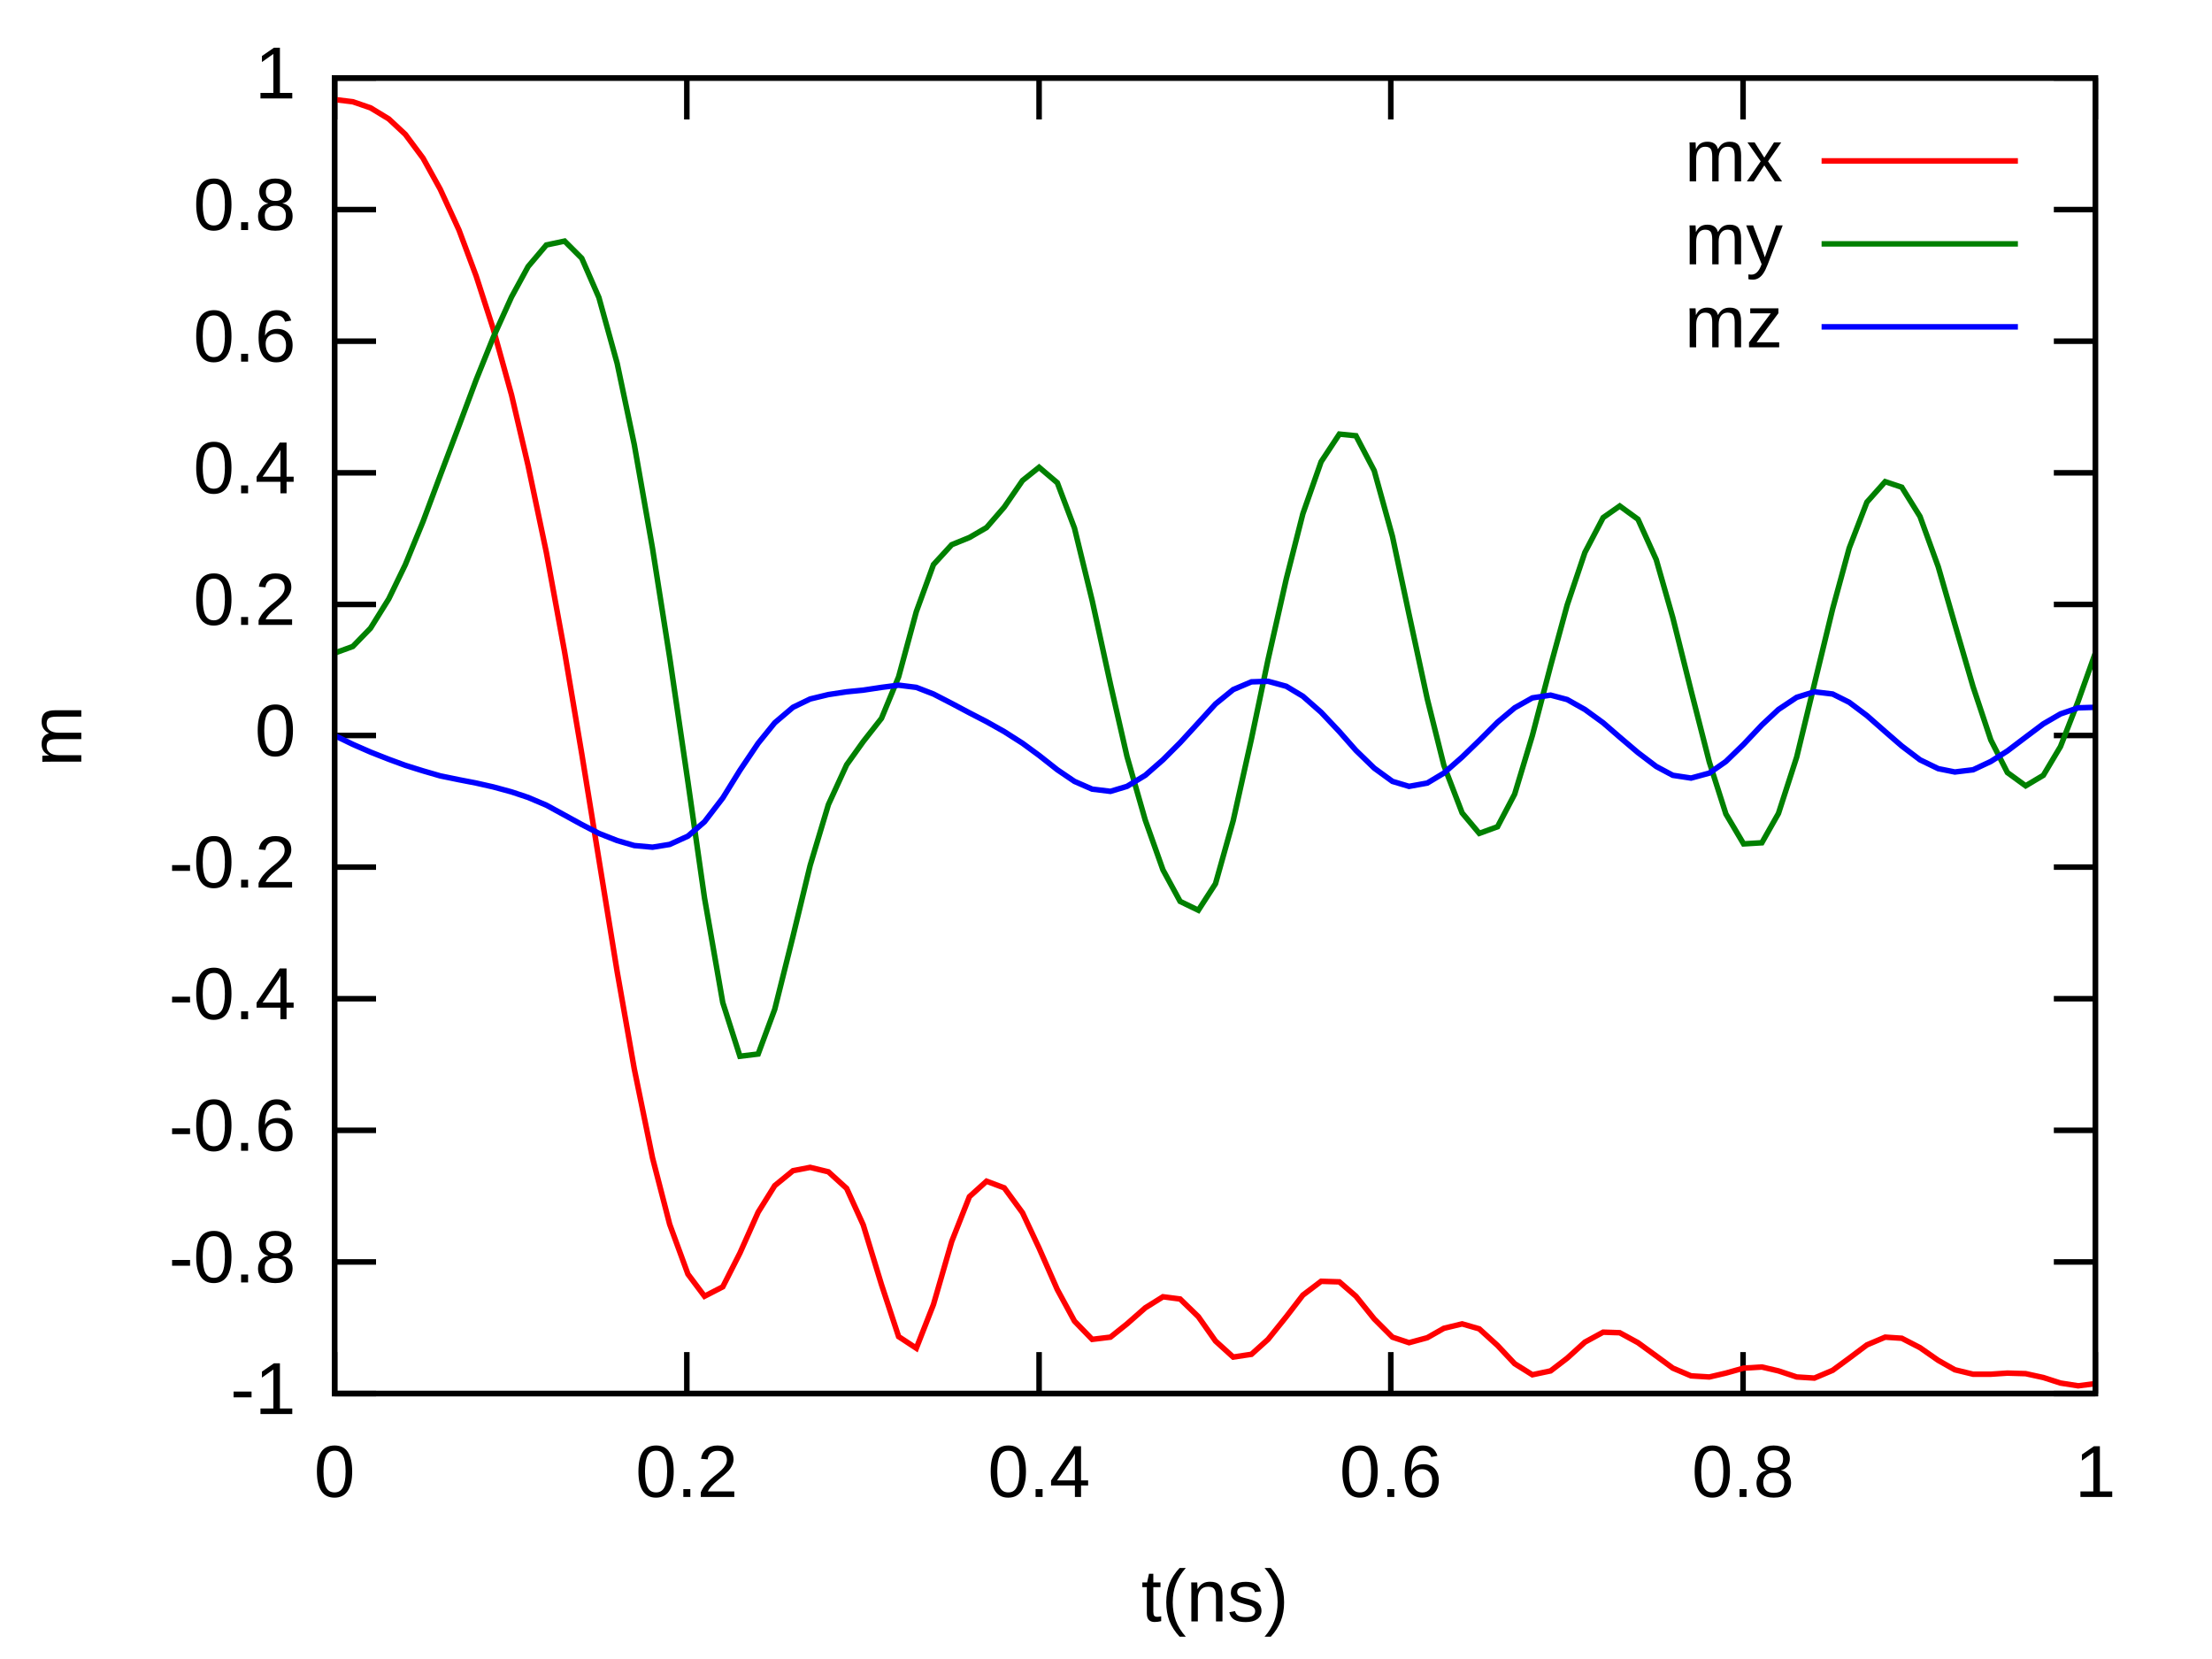
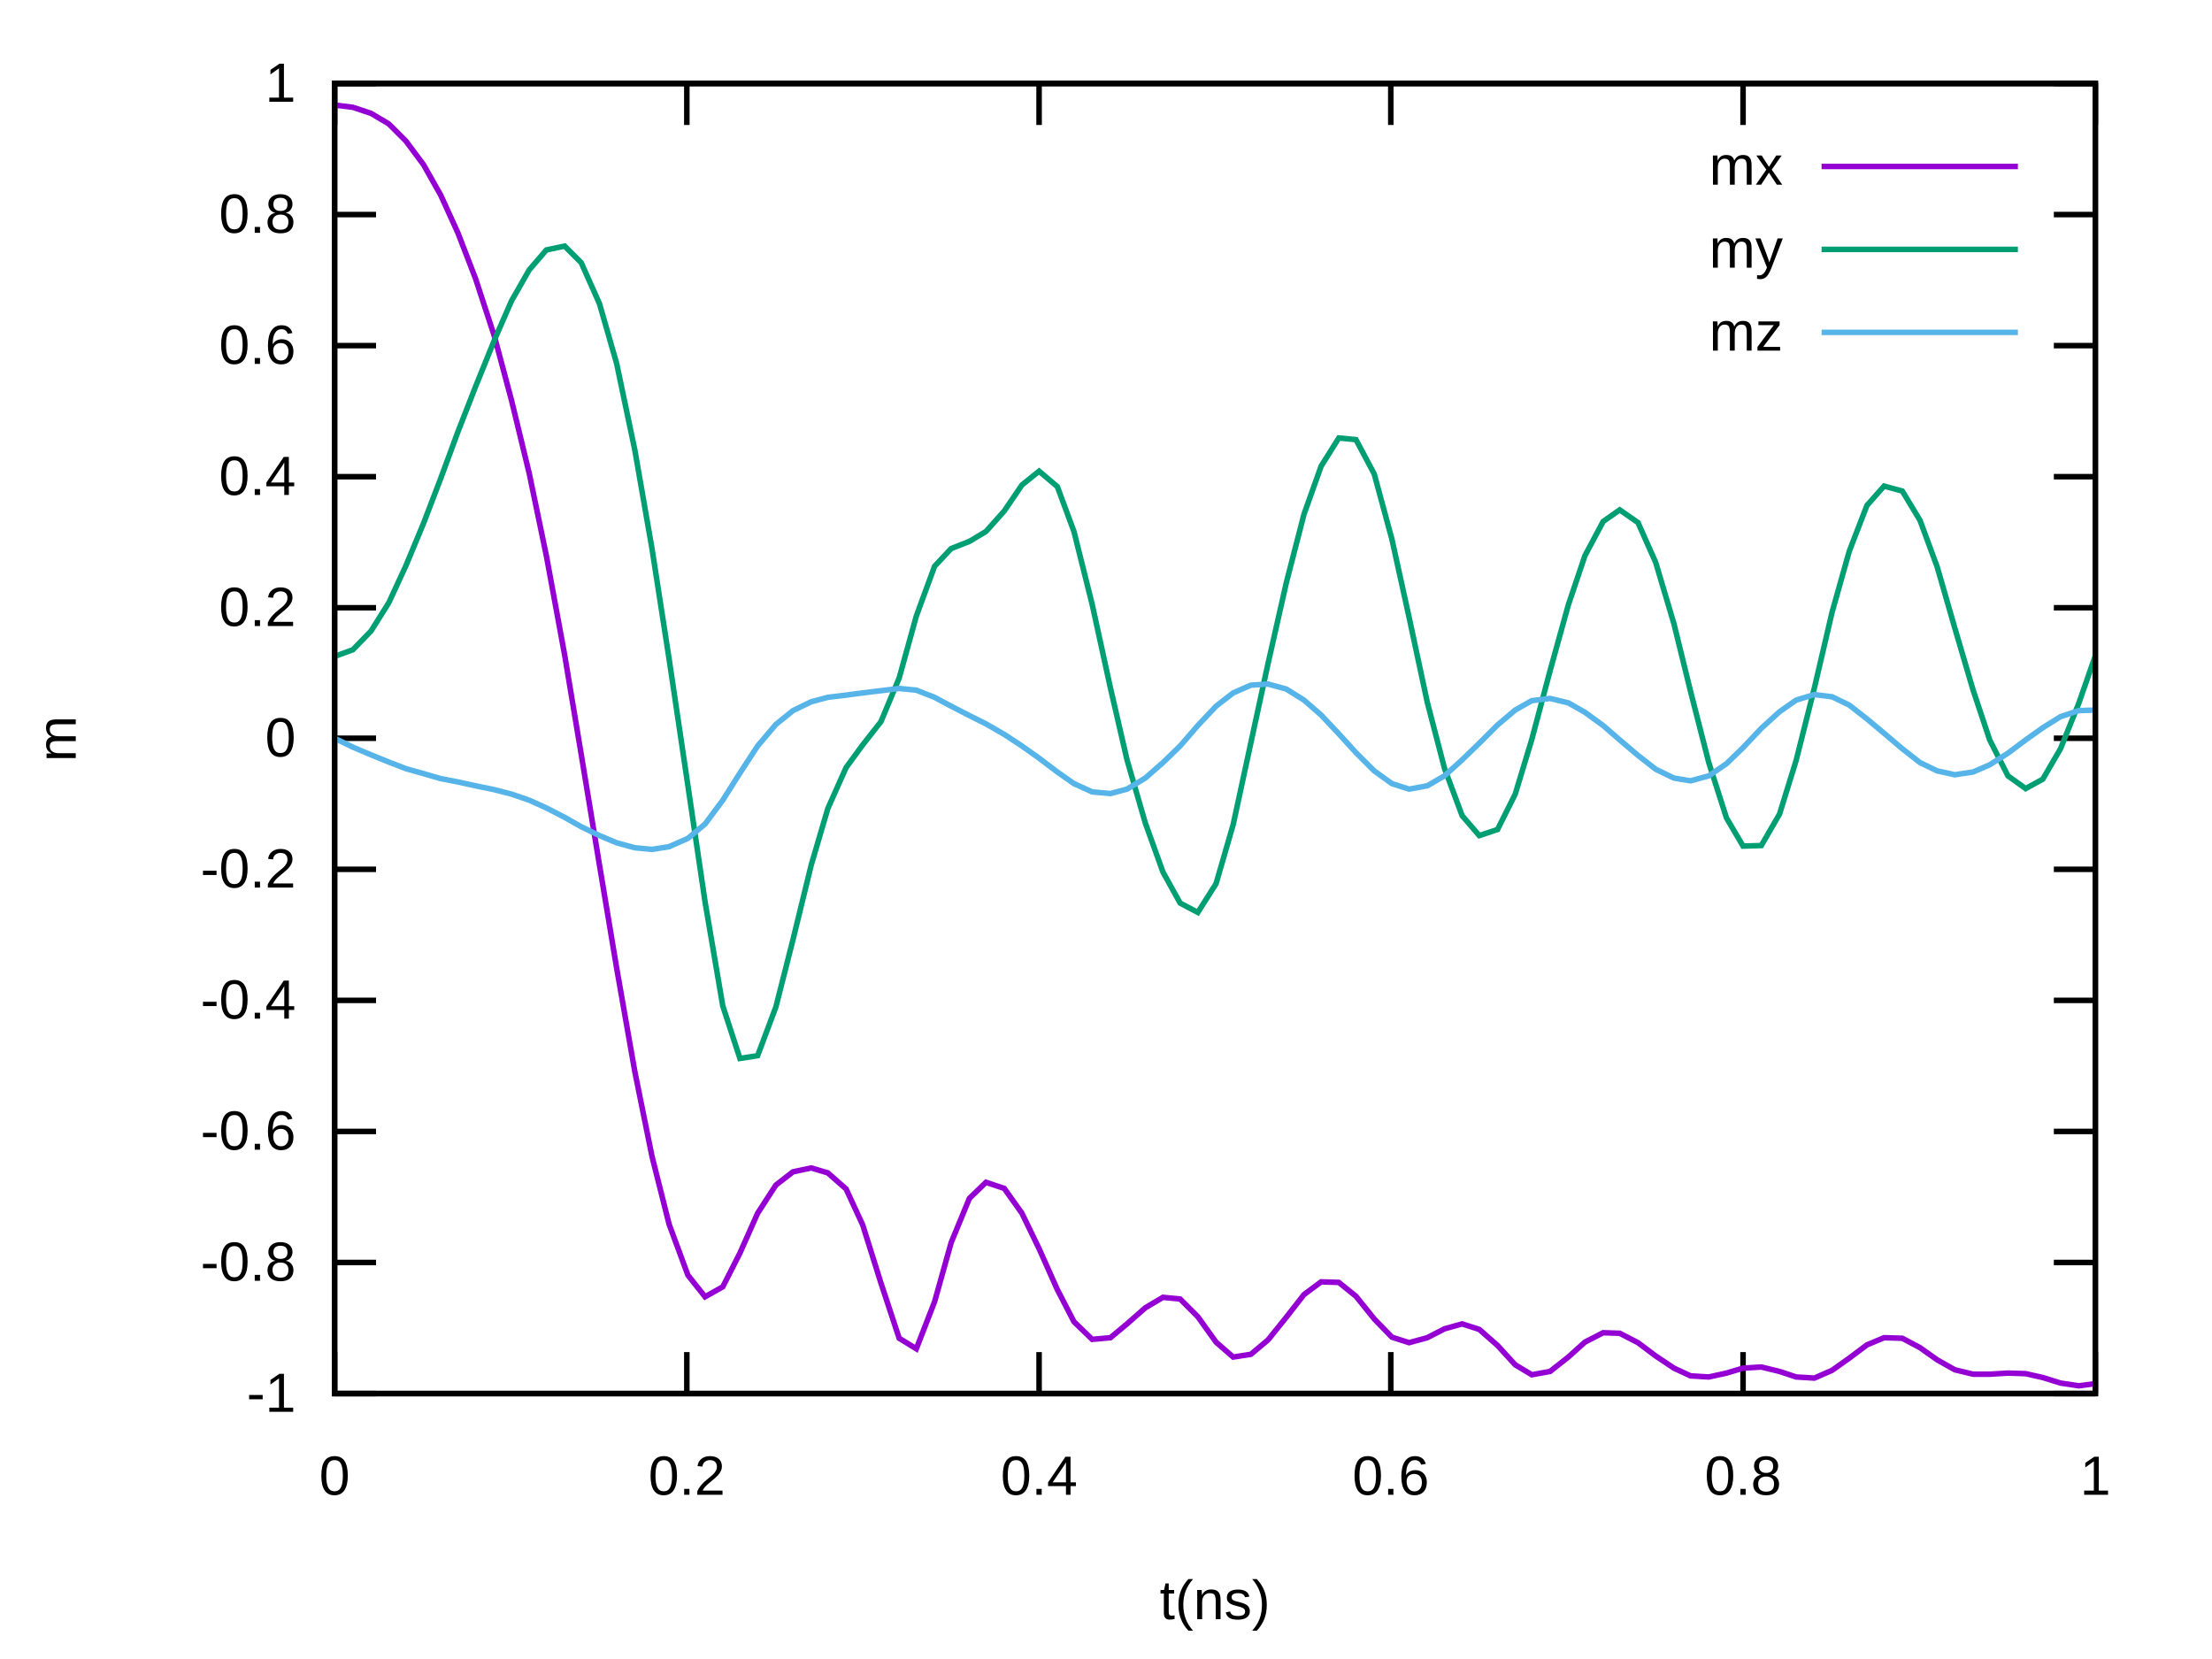
<svg xmlns="http://www.w3.org/2000/svg" xmlns:xlink="http://www.w3.org/1999/xlink" width="400" height="300" viewBox="0 0 400 300">
  <g id="gnuplot_canvas">
    <rect x="0" y="0" width="400" height="300" fill="none" />
    <defs>
      <circle id="gpDot" r="0.5" stroke-width="0.5" />
      <path id="gpPt0" stroke-width="0.267" stroke="currentColor" d="M-1,0 h2 M0,-1 v2" />
      <path id="gpPt1" stroke-width="0.267" stroke="currentColor" d="M-1,-1 L1,1 M1,-1 L-1,1" />
      <path id="gpPt2" stroke-width="0.267" stroke="currentColor" d="M-1,0 L1,0 M0,-1 L0,1 M-1,-1 L1,1 M-1,1 L1,-1" />
      <rect id="gpPt3" stroke-width="0.267" stroke="currentColor" x="-1" y="-1" width="2" height="2" />
      <rect id="gpPt4" stroke-width="0.267" stroke="currentColor" fill="currentColor" x="-1" y="-1" width="2" height="2" />
      <circle id="gpPt5" stroke-width="0.267" stroke="currentColor" cx="0" cy="0" r="1" />
      <use xlink:href="#gpPt5" id="gpPt6" fill="currentColor" stroke="none" />
      <path id="gpPt7" stroke-width="0.267" stroke="currentColor" d="M0,-1.33 L-1.33,0.67 L1.33,0.67 z" />
      <use xlink:href="#gpPt7" id="gpPt8" fill="currentColor" stroke="none" />
      <use xlink:href="#gpPt7" id="gpPt9" stroke="currentColor" transform="rotate(180)" />
      <use xlink:href="#gpPt9" id="gpPt10" fill="currentColor" stroke="none" />
      <use xlink:href="#gpPt3" id="gpPt11" stroke="currentColor" transform="rotate(45)" />
      <use xlink:href="#gpPt11" id="gpPt12" fill="currentColor" stroke="none" />
+       <path id="gpPt13" stroke-width="0.267" stroke="currentColor" d="M0,1.330 L1.265,0.411 L0.782,-1.067 L-0.782,-1.076 L-1.265,0.411 z" />
+       <use xlink:href="#gpPt13" id="gpPt14" fill="currentColor" stroke="none" />
+       <filter id="textbox" filterUnits="objectBoundingBox" x="0" y="0" height="1" width="1">
+         <feFlood flood-color="white" flood-opacity="1" result="bgnd" />
+         <feComposite in="SourceGraphic" in2="bgnd" operator="atop" />
+       </filter>
      <filter id="greybox" filterUnits="objectBoundingBox" x="0" y="0" height="1" width="1">
        <feFlood flood-color="lightgrey" flood-opacity="1" result="grey" />
        <feComposite in="SourceGraphic" in2="grey" operator="atop" />
      </filter>
    </defs>
-     <g style="fill:none; color:white; stroke:currentColor; stroke-width:1.00; stroke-linecap:butt; stroke-linejoin:miter">
+     <g fill="none" color="white" stroke="currentColor" stroke-width="1.00" stroke-linecap="butt" stroke-linejoin="miter">
</g>
-     <g style="fill:none; color:black; stroke:currentColor; stroke-width:1.00; stroke-linecap:butt; stroke-linejoin:miter">
+     <g fill="none" color="black" stroke="currentColor" stroke-width="1.00" stroke-linecap="butt" stroke-linejoin="miter">
      <path stroke="black" d="M60.5,252.0 L68.0,252.0 M378.9,252.0 L371.4,252.0  " />
-       <g transform="translate(53.5,255.7)" style="stroke:none; fill:black; font-family:Arial; font-size:10.00pt; text-anchor:end">
+       <g transform="translate(53.5,255.3)" stroke="none" fill="black" font-family="Arial" font-size="10.00" text-anchor="end">
        <text>-1</text>
      </g>
-       <path stroke="black" d="M60.5,228.2 L68.0,228.2 M378.9,228.2 L371.4,228.2  " />
-       <g transform="translate(53.5,231.9)" style="stroke:none; fill:black; font-family:Arial; font-size:10.00pt; text-anchor:end">
+     </g>
+     <g fill="none" color="black" stroke="currentColor" stroke-width="1.00" stroke-linecap="butt" stroke-linejoin="miter">
+       <path stroke="black" d="M60.5,228.3 L68.0,228.3 M378.9,228.3 L371.4,228.3  " />
+       <g transform="translate(53.5,231.6)" stroke="none" fill="black" font-family="Arial" font-size="10.00" text-anchor="end">
        <text>-0.8</text>
      </g>
-       <path stroke="black" d="M60.5,204.4 L68.0,204.4 M378.9,204.4 L371.4,204.4  " />
-       <g transform="translate(53.5,208.1)" style="stroke:none; fill:black; font-family:Arial; font-size:10.00pt; text-anchor:end">
+     </g>
+     <g fill="none" color="black" stroke="currentColor" stroke-width="1.00" stroke-linecap="butt" stroke-linejoin="miter">
+       <path stroke="black" d="M60.5,204.6 L68.0,204.6 M378.9,204.6 L371.4,204.6  " />
+       <g transform="translate(53.5,207.9)" stroke="none" fill="black" font-family="Arial" font-size="10.00" text-anchor="end">
        <text>-0.6</text>
      </g>
-       <path stroke="black" d="M60.5,180.6 L68.0,180.6 M378.9,180.6 L371.4,180.6  " />
-       <g transform="translate(53.5,184.3)" style="stroke:none; fill:black; font-family:Arial; font-size:10.00pt; text-anchor:end">
+     </g>
+     <g fill="none" color="black" stroke="currentColor" stroke-width="1.00" stroke-linecap="butt" stroke-linejoin="miter">
+       <path stroke="black" d="M60.5,180.9 L68.0,180.9 M378.9,180.9 L371.4,180.9  " />
+       <g transform="translate(53.5,184.2)" stroke="none" fill="black" font-family="Arial" font-size="10.00" text-anchor="end">
        <text>-0.4</text>
      </g>
-       <path stroke="black" d="M60.5,156.8 L68.0,156.8 M378.9,156.8 L371.4,156.8  " />
-       <g transform="translate(53.5,160.5)" style="stroke:none; fill:black; font-family:Arial; font-size:10.00pt; text-anchor:end">
+     </g>
+     <g fill="none" color="black" stroke="currentColor" stroke-width="1.00" stroke-linecap="butt" stroke-linejoin="miter">
+       <path stroke="black" d="M60.5,157.2 L68.0,157.2 M378.9,157.2 L371.4,157.2  " />
+       <g transform="translate(53.5,160.5)" stroke="none" fill="black" font-family="Arial" font-size="10.00" text-anchor="end">
        <text>-0.2</text>
      </g>
-       <path stroke="black" d="M60.5,133.0 L68.0,133.0 M378.9,133.0 L371.4,133.0  " />
-       <g transform="translate(53.5,136.7)" style="stroke:none; fill:black; font-family:Arial; font-size:10.00pt; text-anchor:end">
+     </g>
+     <g fill="none" color="black" stroke="currentColor" stroke-width="1.00" stroke-linecap="butt" stroke-linejoin="miter">
+       <path stroke="black" d="M60.5,133.5 L68.0,133.5 M378.9,133.5 L371.4,133.5  " />
+       <g transform="translate(53.5,136.8)" stroke="none" fill="black" font-family="Arial" font-size="10.00" text-anchor="end">
        <text>0</text>
      </g>
-       <path stroke="black" d="M60.5,109.3 L68.0,109.3 M378.9,109.3 L371.4,109.3  " />
-       <g transform="translate(53.5,113.0)" style="stroke:none; fill:black; font-family:Arial; font-size:10.00pt; text-anchor:end">
+     </g>
+     <g fill="none" color="black" stroke="currentColor" stroke-width="1.00" stroke-linecap="butt" stroke-linejoin="miter">
+       <path stroke="black" d="M60.5,109.9 L68.0,109.9 M378.9,109.9 L371.4,109.9  " />
+       <g transform="translate(53.5,113.2)" stroke="none" fill="black" font-family="Arial" font-size="10.00" text-anchor="end">
        <text>0.2</text>
      </g>
-       <path stroke="black" d="M60.5,85.5 L68.0,85.5 M378.9,85.5 L371.4,85.5  " />
-       <g transform="translate(53.5,89.2)" style="stroke:none; fill:black; font-family:Arial; font-size:10.00pt; text-anchor:end">
+     </g>
+     <g fill="none" color="black" stroke="currentColor" stroke-width="1.00" stroke-linecap="butt" stroke-linejoin="miter">
+       <path stroke="black" d="M60.5,86.2 L68.0,86.2 M378.9,86.2 L371.4,86.2  " />
+       <g transform="translate(53.5,89.5)" stroke="none" fill="black" font-family="Arial" font-size="10.00" text-anchor="end">
        <text>0.4</text>
      </g>
-       <path stroke="black" d="M60.5,61.7 L68.0,61.7 M378.9,61.7 L371.4,61.7  " />
-       <g transform="translate(53.5,65.4)" style="stroke:none; fill:black; font-family:Arial; font-size:10.00pt; text-anchor:end">
+     </g>
+     <g fill="none" color="black" stroke="currentColor" stroke-width="1.00" stroke-linecap="butt" stroke-linejoin="miter">
+       <path stroke="black" d="M60.5,62.5 L68.0,62.5 M378.9,62.5 L371.4,62.5  " />
+       <g transform="translate(53.5,65.8)" stroke="none" fill="black" font-family="Arial" font-size="10.00" text-anchor="end">
        <text>0.6</text>
      </g>
-       <path stroke="black" d="M60.5,37.9 L68.0,37.9 M378.9,37.9 L371.4,37.9  " />
-       <g transform="translate(53.5,41.6)" style="stroke:none; fill:black; font-family:Arial; font-size:10.00pt; text-anchor:end">
+     </g>
+     <g fill="none" color="black" stroke="currentColor" stroke-width="1.00" stroke-linecap="butt" stroke-linejoin="miter">
+       <path stroke="black" d="M60.5,38.8 L68.0,38.8 M378.9,38.8 L371.4,38.8  " />
+       <g transform="translate(53.5,42.1)" stroke="none" fill="black" font-family="Arial" font-size="10.00" text-anchor="end">
        <text>0.8</text>
      </g>
-       <path stroke="black" d="M60.5,14.1 L68.0,14.1 M378.9,14.1 L371.4,14.1  " />
-       <g transform="translate(53.5,17.8)" style="stroke:none; fill:black; font-family:Arial; font-size:10.00pt; text-anchor:end">
+     </g>
+     <g fill="none" color="black" stroke="currentColor" stroke-width="1.00" stroke-linecap="butt" stroke-linejoin="miter">
+       <path stroke="black" d="M60.5,15.1 L68.0,15.1 M378.9,15.1 L371.4,15.1  " />
+       <g transform="translate(53.5,18.4)" stroke="none" fill="black" font-family="Arial" font-size="10.00" text-anchor="end">
        <text>1</text>
      </g>
-       <path stroke="black" d="M60.5,252.0 L60.5,244.5 M60.5,14.1 L60.5,21.6  " />
-       <g transform="translate(60.5,270.7)" style="stroke:none; fill:black; font-family:Arial; font-size:10.00pt; text-anchor:middle">
+     </g>
+     <g fill="none" color="black" stroke="currentColor" stroke-width="1.00" stroke-linecap="butt" stroke-linejoin="miter">
+       <path stroke="black" d="M60.5,252.0 L60.5,244.5 M60.5,15.1 L60.5,22.6  " />
+       <g transform="translate(60.5,270.3)" stroke="none" fill="black" font-family="Arial" font-size="10.00" text-anchor="middle">
        <text> 0</text>
      </g>
-       <path stroke="black" d="M124.2,252.0 L124.2,244.5 M124.2,14.1 L124.2,21.6  " />
-       <g transform="translate(124.2,270.7)" style="stroke:none; fill:black; font-family:Arial; font-size:10.00pt; text-anchor:middle">
+     </g>
+     <g fill="none" color="black" stroke="currentColor" stroke-width="1.00" stroke-linecap="butt" stroke-linejoin="miter">
+       <path stroke="black" d="M124.2,252.0 L124.2,244.5 M124.2,15.1 L124.2,22.6  " />
+       <g transform="translate(124.2,270.3)" stroke="none" fill="black" font-family="Arial" font-size="10.00" text-anchor="middle">
        <text> 0.2</text>
      </g>
-       <path stroke="black" d="M187.9,252.0 L187.9,244.5 M187.9,14.1 L187.9,21.6  " />
-       <g transform="translate(187.9,270.7)" style="stroke:none; fill:black; font-family:Arial; font-size:10.00pt; text-anchor:middle">
+     </g>
+     <g fill="none" color="black" stroke="currentColor" stroke-width="1.00" stroke-linecap="butt" stroke-linejoin="miter">
+       <path stroke="black" d="M187.9,252.0 L187.9,244.5 M187.9,15.1 L187.9,22.6  " />
+       <g transform="translate(187.9,270.3)" stroke="none" fill="black" font-family="Arial" font-size="10.00" text-anchor="middle">
        <text> 0.4</text>
      </g>
-       <path stroke="black" d="M251.5,252.0 L251.5,244.5 M251.5,14.1 L251.5,21.6  " />
-       <g transform="translate(251.5,270.7)" style="stroke:none; fill:black; font-family:Arial; font-size:10.00pt; text-anchor:middle">
+     </g>
+     <g fill="none" color="black" stroke="currentColor" stroke-width="1.00" stroke-linecap="butt" stroke-linejoin="miter">
+       <path stroke="black" d="M251.5,252.0 L251.5,244.5 M251.5,15.1 L251.5,22.6  " />
+       <g transform="translate(251.5,270.3)" stroke="none" fill="black" font-family="Arial" font-size="10.00" text-anchor="middle">
        <text> 0.6</text>
      </g>
-       <path stroke="black" d="M315.2,252.0 L315.2,244.5 M315.2,14.1 L315.2,21.6  " />
-       <g transform="translate(315.2,270.7)" style="stroke:none; fill:black; font-family:Arial; font-size:10.00pt; text-anchor:middle">
+     </g>
+     <g fill="none" color="black" stroke="currentColor" stroke-width="1.00" stroke-linecap="butt" stroke-linejoin="miter">
+       <path stroke="black" d="M315.2,252.0 L315.2,244.5 M315.2,15.1 L315.2,22.6  " />
+       <g transform="translate(315.2,270.3)" stroke="none" fill="black" font-family="Arial" font-size="10.00" text-anchor="middle">
        <text> 0.8</text>
      </g>
-       <path stroke="black" d="M378.9,252.0 L378.9,244.5 M378.9,14.1 L378.9,21.6  " />
-       <g transform="translate(378.9,270.7)" style="stroke:none; fill:black; font-family:Arial; font-size:10.00pt; text-anchor:middle">
+     </g>
+     <g fill="none" color="black" stroke="currentColor" stroke-width="1.00" stroke-linecap="butt" stroke-linejoin="miter">
+       <path stroke="black" d="M378.9,252.0 L378.9,244.5 M378.9,15.1 L378.9,22.6  " />
+       <g transform="translate(378.9,270.3)" stroke="none" fill="black" font-family="Arial" font-size="10.00" text-anchor="middle">
        <text> 1</text>
      </g>
-       <path stroke="black" d="M60.5,14.1 L60.5,252.0 L378.9,252.0 L378.9,14.1 L60.5,14.1 Z  " />
-       <g transform="translate(14.7,133.1) rotate(270)" style="stroke:none; fill:black; font-family:Arial; font-size:10.00pt; text-anchor:middle">
+     </g>
+     <g fill="none" color="black" stroke="currentColor" stroke-width="1.00" stroke-linecap="butt" stroke-linejoin="miter">
+ </g>
+     <g fill="none" color="black" stroke="currentColor" stroke-width="1.00" stroke-linecap="butt" stroke-linejoin="miter">
+       <path stroke="black" d="M60.5,15.1 L60.5,252.0 L378.9,252.0 L378.9,15.1 L60.5,15.1 Z  " />
+     </g>
+     <g fill="none" color="black" stroke="currentColor" stroke-width="1.00" stroke-linecap="butt" stroke-linejoin="miter">
+       <g transform="translate(13.7,133.6) rotate(270)" stroke="none" fill="black" font-family="Arial" font-size="10.00" text-anchor="middle">
        <text>m </text>
      </g>
-       <g transform="translate(219.7,293.2)" style="stroke:none; fill:black; font-family:Arial; font-size:10.00pt; text-anchor:middle">
+     </g>
+     <g fill="none" color="black" stroke="currentColor" stroke-width="1.00" stroke-linecap="butt" stroke-linejoin="miter">
+       <g transform="translate(219.7,292.8)" stroke="none" fill="black" font-family="Arial" font-size="10.00" text-anchor="middle">
        <text>t(ns)</text>
      </g>
    </g>
+     <g fill="none" color="black" stroke="currentColor" stroke-width="1.00" stroke-linecap="butt" stroke-linejoin="miter">
+ </g>
    <g id="gnuplot_plot_1">
-       <g style="fill:none; color:red; stroke:currentColor; stroke-width:1.00; stroke-linecap:butt; stroke-linejoin:miter">
-         <g transform="translate(322.4,32.8)" style="stroke:none; fill:black; font-family:Arial; font-size:10.00pt; text-anchor:end">
+       <g fill="none" color="black" stroke="currentColor" stroke-width="1.00" stroke-linecap="butt" stroke-linejoin="miter">
+         <g transform="translate(322.4,33.4)" stroke="none" fill="black" font-family="Arial" font-size="10.00" text-anchor="end">
          <text>mx</text>
        </g>
-         <path d="M329.4,29.1 L364.9,29.1 M60.5,18.0 L63.8,18.4 L67.0,19.5 L70.3,21.5 L73.3,24.3 L76.5,28.6    L79.6,34.2 L83.0,41.6 L86.1,49.9 L89.2,59.5 L92.5,71.4 L95.5,84.2 L98.8,99.9 L102.1,117.9    L105.2,136.3 L108.3,155.4 L111.6,175.7 L114.7,193.3 L118.0,209.4 L121.1,221.4 L124.4,230.4 L127.4,234.4    L130.7,232.7 L133.8,226.6 L137.1,219.2 L140.1,214.4 L143.4,211.7 L146.5,211.1 L149.8,211.9 L153.1,214.9    L156.1,221.5 L159.4,232.3 L162.5,241.7 L165.7,243.8 L168.8,235.9 L172.1,224.5 L175.3,216.4 L178.4,213.6    L181.6,214.8 L184.9,219.3 L187.9,225.7 L191.2,233.2 L194.3,238.9 L197.5,242.2 L200.8,241.8 L203.8,239.4    L207.1,236.5 L210.3,234.5 L213.4,234.9 L216.7,238.1 L219.8,242.5 L223.0,245.4 L226.3,244.9 L229.3,242.2    L232.6,238.1 L235.6,234.2 L238.9,231.7 L242.2,231.8 L245.2,234.4 L248.5,238.5 L251.8,241.8 L254.8,242.8    L258.1,241.9 L261.1,240.2 L264.4,239.4 L267.5,240.3 L270.8,243.3 L273.9,246.6 L277.1,248.6 L280.4,247.9    L283.4,245.6 L286.6,242.7 L289.9,240.9 L292.9,241.0 L296.2,242.8 L299.5,245.2 L302.5,247.4 L305.8,248.8    L309.1,249.0 L312.1,248.3 L315.3,247.4 L318.6,247.2 L321.6,247.9 L324.9,249.0 L328.1,249.2 L331.4,247.8    L334.4,245.6 L337.6,243.2 L340.9,241.8 L343.9,242.0 L347.2,243.7 L350.5,246.0 L353.5,247.7 L356.8,248.5    L360.0,248.5 L363.0,248.3 L366.3,248.4 L369.5,249.1 L372.6,250.1 L375.8,250.6 L378.9,250.2  " />
+       </g>
+       <g fill="none" color="black" stroke="currentColor" stroke-width="1.00" stroke-linecap="butt" stroke-linejoin="miter">
+         <path stroke="rgb(148,   0, 211)" d="M329.4,30.1 L364.9,30.1 M60.5,19.0 L63.8,19.4 L67.1,20.5 L70.3,22.4 L73.4,25.5 L76.6,29.8   L79.7,35.3 L82.8,42.1 L86.0,50.4 L89.4,60.8 L92.5,72.4 L95.7,85.6 L98.8,100.5 L102.1,118.4   L105.1,136.4 L108.4,156.4 L111.5,175.0 L114.8,193.8 L117.9,209.1 L121.0,221.4 L124.4,230.6 L127.5,234.5   L130.7,232.7 L133.8,226.6 L137.0,219.4 L140.3,214.3 L143.4,211.9 L146.7,211.2 L149.7,212.1 L153.0,215.0   L156.0,221.5 L159.3,232.0 L162.6,242.0 L165.7,243.9 L169.0,235.4 L172.0,224.7 L175.3,216.7 L178.3,213.8   L181.6,214.9 L184.8,219.4 L187.9,225.8 L191.2,233.2 L194.2,239.0 L197.5,242.2 L200.8,241.9 L203.8,239.4   L207.1,236.5 L210.3,234.6 L213.4,234.9 L216.6,238.1 L219.9,242.7 L223.0,245.4 L226.2,244.9 L229.3,242.3   L232.6,238.2 L235.8,234.1 L238.9,231.8 L242.1,231.9 L245.2,234.4 L248.5,238.5 L251.7,241.8 L254.8,242.8   L258.1,241.9 L261.2,240.3 L264.4,239.4 L267.5,240.4 L270.8,243.3 L274.0,246.8 L277.0,248.6 L280.3,248.0   L283.6,245.4 L286.6,242.7 L289.9,241.0 L292.9,241.1 L296.2,242.8 L299.4,245.2 L302.7,247.4 L305.7,248.8   L309.0,249.0 L312.2,248.3 L315.2,247.4 L318.5,247.2 L321.8,248.0 L324.8,249.0 L328.1,249.2 L331.3,247.8   L334.4,245.6 L337.6,243.2 L340.7,241.9 L344.0,242.0 L347.2,243.7 L350.3,245.9 L353.5,247.7 L356.8,248.5   L359.8,248.5 L363.1,248.3 L366.3,248.4 L369.4,249.1 L372.6,250.1 L375.9,250.6 L378.9,250.2  " />
      </g>
    </g>
    <g id="gnuplot_plot_2">
-       <g style="fill:none; color:green; stroke:currentColor; stroke-width:1.00; stroke-linecap:butt; stroke-linejoin:miter">
-         <g transform="translate(322.4,47.8)" style="stroke:none; fill:black; font-family:Arial; font-size:10.00pt; text-anchor:end">
+       <g fill="none" color="black" stroke="currentColor" stroke-width="1.00" stroke-linecap="butt" stroke-linejoin="miter">
+         <g transform="translate(322.4,48.4)" stroke="none" fill="black" font-family="Arial" font-size="10.00" text-anchor="end">
          <text>my</text>
        </g>
-         <path d="M329.4,44.1 L364.9,44.1 M60.5,118.1 L63.8,116.9 L67.0,113.6 L70.3,108.3 L73.3,102.1 L76.5,94.3    L79.6,86.0 L83.0,77.0 L86.1,68.7 L89.2,61.0 L92.5,53.7 L95.5,48.2 L98.8,44.3 L102.1,43.6    L105.2,46.7 L108.3,53.8 L111.6,65.7 L114.7,80.4 L118.0,99.2 L121.1,118.9 L124.4,141.4 L127.4,162.4    L130.7,181.3 L133.8,191.0 L137.1,190.6 L140.1,182.5 L143.4,169.3 L146.5,156.5 L149.8,145.5 L153.1,138.3    L156.1,134.1 L159.4,129.9 L162.5,122.4 L165.7,110.6 L168.8,102.1 L172.1,98.5 L175.3,97.2 L178.4,95.4    L181.6,91.7 L184.9,86.9 L187.9,84.5 L191.2,87.3 L194.3,95.5 L197.5,108.6 L200.8,123.7 L203.8,136.8    L207.1,148.3 L210.3,157.3 L213.4,163.0 L216.7,164.6 L219.8,159.8 L223.0,148.4 L226.3,133.6 L229.3,119.3    L232.6,104.7 L235.6,92.9 L238.9,83.5 L242.2,78.5 L245.2,78.8 L248.5,85.1 L251.8,97.0 L254.8,111.1    L258.1,126.4 L261.1,138.4 L264.4,147.0 L267.5,150.7 L270.8,149.5 L273.9,143.6 L277.1,133.0 L280.4,120.4    L283.4,109.4 L286.6,99.9 L289.9,93.6 L292.9,91.5 L296.2,93.9 L299.5,101.2 L302.5,111.7 L305.8,124.9    L309.1,137.8 L312.1,147.2 L315.3,152.6 L318.6,152.4 L321.6,147.1 L324.9,136.9 L328.1,123.7 L331.4,110.1    L334.4,99.1 L337.6,90.8 L340.9,87.1 L343.9,88.1 L347.2,93.4 L350.5,102.5 L353.5,112.9 L356.8,124.2    L360.0,133.8 L363.0,139.7 L366.3,142.1 L369.5,140.2 L372.6,135.0 L375.8,126.8 L378.9,118.1  " />
+       </g>
+       <g fill="none" color="black" stroke="currentColor" stroke-width="1.00" stroke-linecap="butt" stroke-linejoin="miter">
+         <path stroke="rgb(  0, 158, 115)" d="M329.4,45.1 L364.9,45.1 M60.5,118.7 L63.8,117.5 L67.1,114.1 L70.3,109.0 L73.4,102.3 L76.6,94.6   L79.7,86.5 L82.8,78.1 L86.0,69.9 L89.4,61.5 L92.5,54.4 L95.7,48.8 L98.8,45.2 L102.1,44.5   L105.1,47.5 L108.4,54.9 L111.5,65.7 L114.8,81.4 L117.9,99.2 L121.0,119.2 L124.4,142.1 L127.5,163.1   L130.7,181.9 L133.8,191.4 L137.0,190.9 L140.3,182.1 L143.4,169.9 L146.7,156.4 L149.7,146.2 L153.0,138.8   L156.0,134.7 L159.3,130.5 L162.6,122.6 L165.7,111.4 L169.0,102.4 L172.0,99.2 L175.3,97.9 L178.3,96.1   L181.6,92.4 L184.8,87.7 L187.9,85.2 L191.2,88.0 L194.2,96.1 L197.5,109.3 L200.8,124.4 L203.8,137.4   L207.1,148.8 L210.3,157.7 L213.4,163.3 L216.6,165.0 L219.9,159.8 L223.0,149.1 L226.2,134.3 L229.3,120.0   L232.6,105.4 L235.8,93.0 L238.9,84.3 L242.1,79.2 L245.2,79.5 L248.5,85.7 L251.7,97.5 L254.8,111.6   L258.1,127.0 L261.2,138.9 L264.4,147.5 L267.5,151.1 L270.8,150.0 L274.0,143.6 L277.0,133.7 L280.3,121.3   L283.6,109.4 L286.6,100.5 L289.9,94.3 L292.9,92.2 L296.2,94.5 L299.4,101.7 L302.7,112.8 L305.7,125.0   L309.0,137.9 L312.2,147.9 L315.2,153.0 L318.5,152.9 L321.8,147.2 L324.8,137.5 L328.1,124.4 L331.3,110.7   L334.4,99.7 L337.6,91.4 L340.7,87.9 L344.0,88.8 L347.2,94.1 L350.3,102.5 L353.5,113.6 L356.8,124.8   L359.8,133.8 L363.1,140.3 L366.3,142.6 L369.4,140.9 L372.6,135.4 L375.9,127.2 L378.9,118.6  " />
      </g>
    </g>
    <g id="gnuplot_plot_3">
-       <g style="fill:none; color:blue; stroke:currentColor; stroke-width:1.00; stroke-linecap:butt; stroke-linejoin:miter">
-         <g transform="translate(322.4,62.8)" style="stroke:none; fill:black; font-family:Arial; font-size:10.00pt; text-anchor:end">
+       <g fill="none" color="black" stroke="currentColor" stroke-width="1.00" stroke-linecap="butt" stroke-linejoin="miter">
+         <g transform="translate(322.4,63.4)" stroke="none" fill="black" font-family="Arial" font-size="10.00" text-anchor="end">
          <text>mz</text>
        </g>
-         <path d="M329.4,59.1 L364.9,59.1 M60.5,133.0 L63.8,134.6 L67.0,136.0 L70.3,137.3 L73.3,138.4 L76.5,139.4    L79.6,140.3 L83.0,141.0 L86.1,141.6 L89.2,142.3 L92.5,143.2 L95.5,144.2 L98.8,145.6 L102.1,147.4    L105.2,149.1 L108.3,150.7 L111.6,152.0 L114.7,152.9 L118.0,153.2 L121.1,152.7 L124.4,151.2 L127.4,148.6    L130.7,144.3 L133.8,139.3 L137.1,134.4 L140.1,130.7 L143.4,127.9 L146.5,126.4 L149.8,125.6 L153.1,125.1    L156.1,124.8 L159.4,124.3 L162.5,123.9 L165.7,124.3 L168.8,125.5 L172.1,127.2 L175.3,128.9 L178.4,130.5    L181.6,132.3 L184.9,134.4 L187.9,136.6 L191.2,139.2 L194.3,141.3 L197.5,142.7 L200.8,143.1 L203.8,142.2    L207.1,140.2 L210.3,137.4 L213.4,134.3 L216.7,130.7 L219.8,127.3 L223.0,124.7 L226.3,123.3 L229.3,123.2    L232.6,124.1 L235.6,125.9 L238.9,128.8 L242.2,132.3 L245.2,135.7 L248.5,138.9 L251.8,141.3 L254.8,142.2    L258.1,141.6 L261.1,139.8 L264.4,136.9 L267.5,133.9 L270.8,130.6 L273.9,128.0 L277.1,126.2 L280.4,125.7    L283.4,126.5 L286.6,128.3 L289.9,130.7 L292.9,133.3 L296.2,136.1 L299.5,138.6 L302.5,140.2 L305.8,140.7    L309.1,139.8 L312.1,137.7 L315.3,134.6 L318.6,131.1 L321.6,128.3 L324.9,126.1 L328.1,125.1 L331.4,125.5    L334.4,127.0 L337.6,129.4 L340.9,132.3 L343.9,134.9 L347.2,137.4 L350.5,139.0 L353.5,139.6 L356.8,139.2    L360.0,137.7 L363.0,135.8 L366.3,133.3 L369.5,130.9 L372.6,129.1 L375.8,128.0 L378.9,127.9  " />
+       </g>
+       <g fill="none" color="black" stroke="currentColor" stroke-width="1.00" stroke-linecap="butt" stroke-linejoin="miter">
+         <path stroke="rgb( 86, 180, 233)" d="M329.4,60.1 L364.9,60.1 M60.5,133.5 L63.8,135.1 L67.1,136.5 L70.3,137.8 L73.4,139.0 L76.6,139.9   L79.7,140.8 L82.8,141.4 L86.0,142.1 L89.4,142.8 L92.5,143.6 L95.7,144.7 L98.8,146.1 L102.1,147.8   L105.1,149.5 L108.4,151.1 L111.5,152.4 L114.8,153.3 L117.9,153.6 L121.0,153.1 L124.4,151.6 L127.5,149.0   L130.7,144.7 L133.8,139.8 L137.0,134.9 L140.3,131.0 L143.4,128.5 L146.7,126.9 L149.7,126.1 L153.0,125.7   L156.0,125.3 L159.3,124.9 L162.6,124.5 L165.7,124.8 L169.0,126.1 L172.0,127.7 L175.3,129.4 L178.3,130.9   L181.6,132.8 L184.8,134.9 L187.9,137.1 L191.2,139.6 L194.2,141.7 L197.5,143.2 L200.8,143.5 L203.8,142.7   L207.1,140.7 L210.3,137.9 L213.4,134.9 L216.6,131.2 L219.9,127.7 L223.0,125.3 L226.2,123.9 L229.3,123.7   L232.6,124.6 L235.8,126.6 L238.9,129.3 L242.1,132.7 L245.2,136.1 L248.5,139.4 L251.7,141.7 L254.8,142.7   L258.1,142.1 L261.2,140.3 L264.4,137.4 L267.5,134.4 L270.8,131.1 L274.0,128.4 L277.0,126.7 L280.3,126.3   L283.6,127.1 L286.6,128.8 L289.9,131.2 L292.9,133.8 L296.2,136.6 L299.4,139.1 L302.7,140.7 L305.7,141.2   L309.0,140.3 L312.2,138.1 L315.2,135.2 L318.5,131.7 L321.8,128.7 L324.8,126.6 L328.1,125.6 L331.3,126.0   L334.4,127.5 L337.6,130.0 L340.7,132.6 L344.0,135.4 L347.2,137.9 L350.3,139.4 L353.5,140.1 L356.8,139.6   L359.8,138.3 L363.1,136.2 L366.3,133.8 L369.4,131.6 L372.6,129.6 L375.9,128.5 L378.9,128.4  " />
      </g>
    </g>
-     <g style="fill:none; color:black; stroke:currentColor; stroke-width:1.00; stroke-linecap:butt; stroke-linejoin:miter">
-       <path stroke="black" d="M60.5,14.1 L60.5,252.0 L378.9,252.0 L378.9,14.1 L60.5,14.1 Z  " />
+     <g fill="none" color="white" stroke="rgb( 86, 180, 233)" stroke-width="2.00" stroke-linecap="butt" stroke-linejoin="miter">
+ </g>
+     <g fill="none" color="black" stroke="currentColor" stroke-width="2.00" stroke-linecap="butt" stroke-linejoin="miter">
+ </g>
+     <g fill="none" color="black" stroke="black" stroke-width="1.00" stroke-linecap="butt" stroke-linejoin="miter">
+ </g>
+     <g fill="none" color="black" stroke="currentColor" stroke-width="1.00" stroke-linecap="butt" stroke-linejoin="miter">
+       <path stroke="black" d="M60.5,15.1 L60.5,252.0 L378.9,252.0 L378.9,15.1 L60.5,15.1 Z  " />
    </g>
+     <g fill="none" color="black" stroke="currentColor" stroke-width="1.00" stroke-linecap="butt" stroke-linejoin="miter">
+ </g>
  </g>
</svg>
